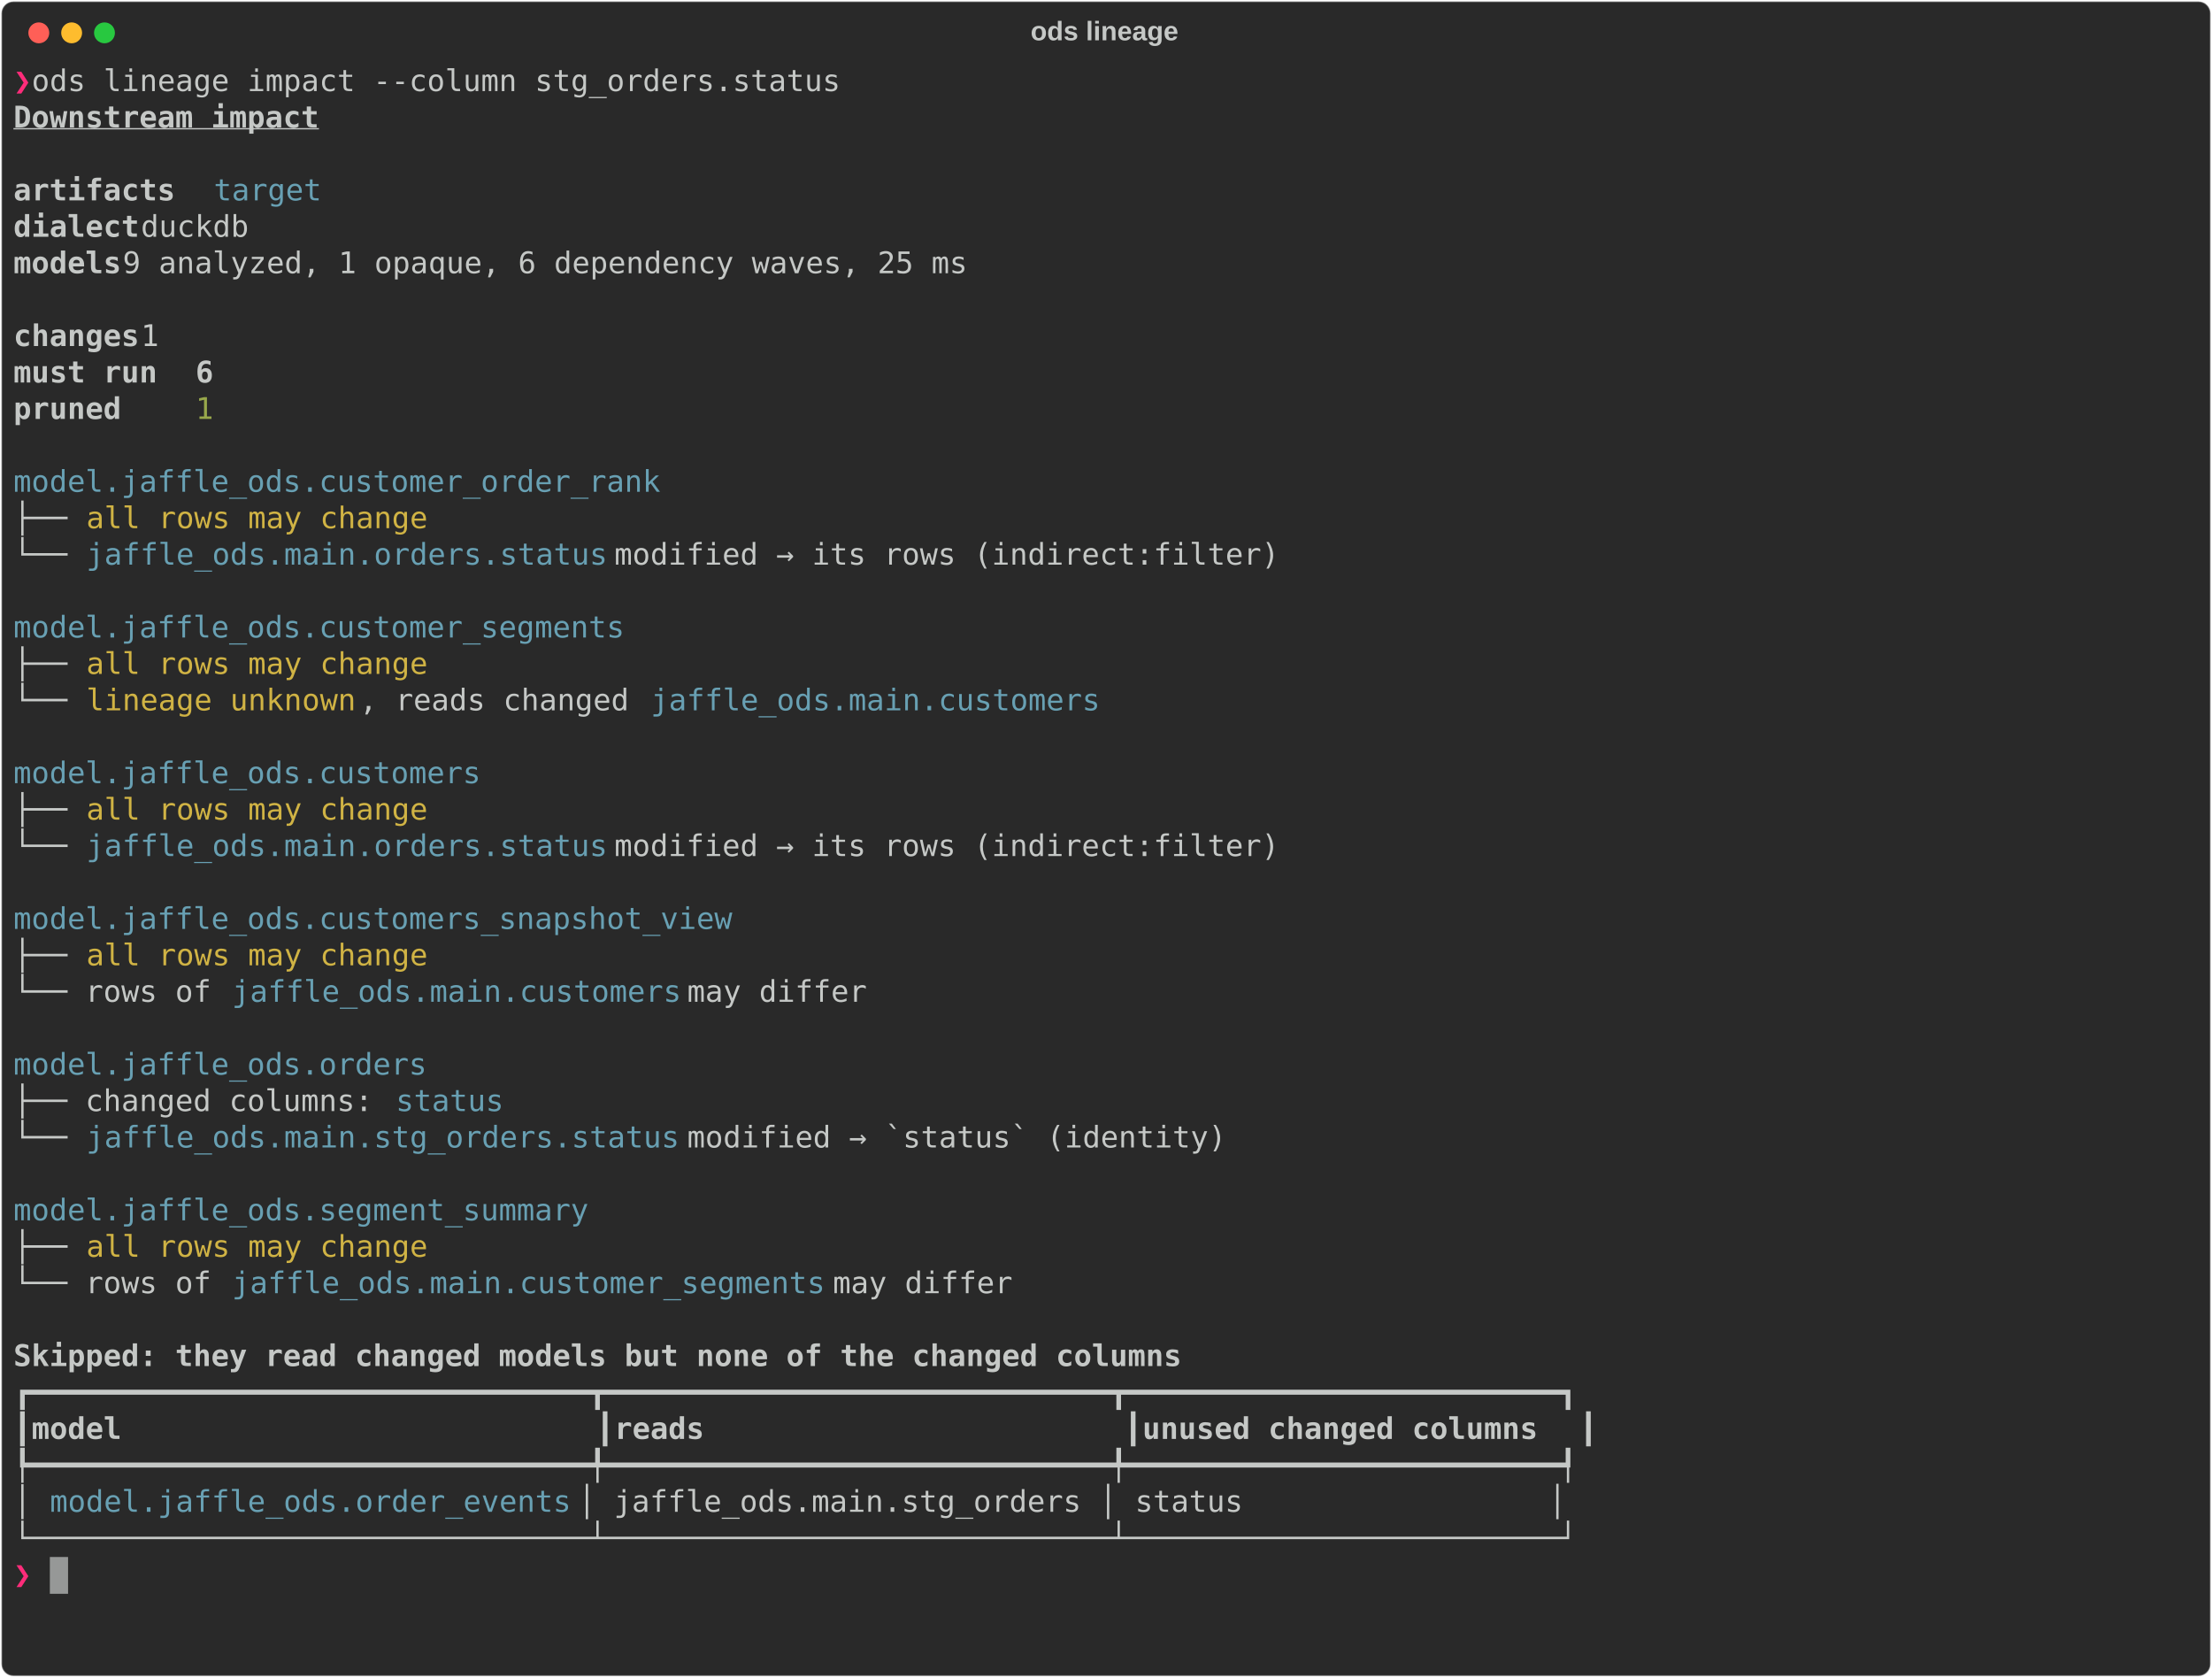
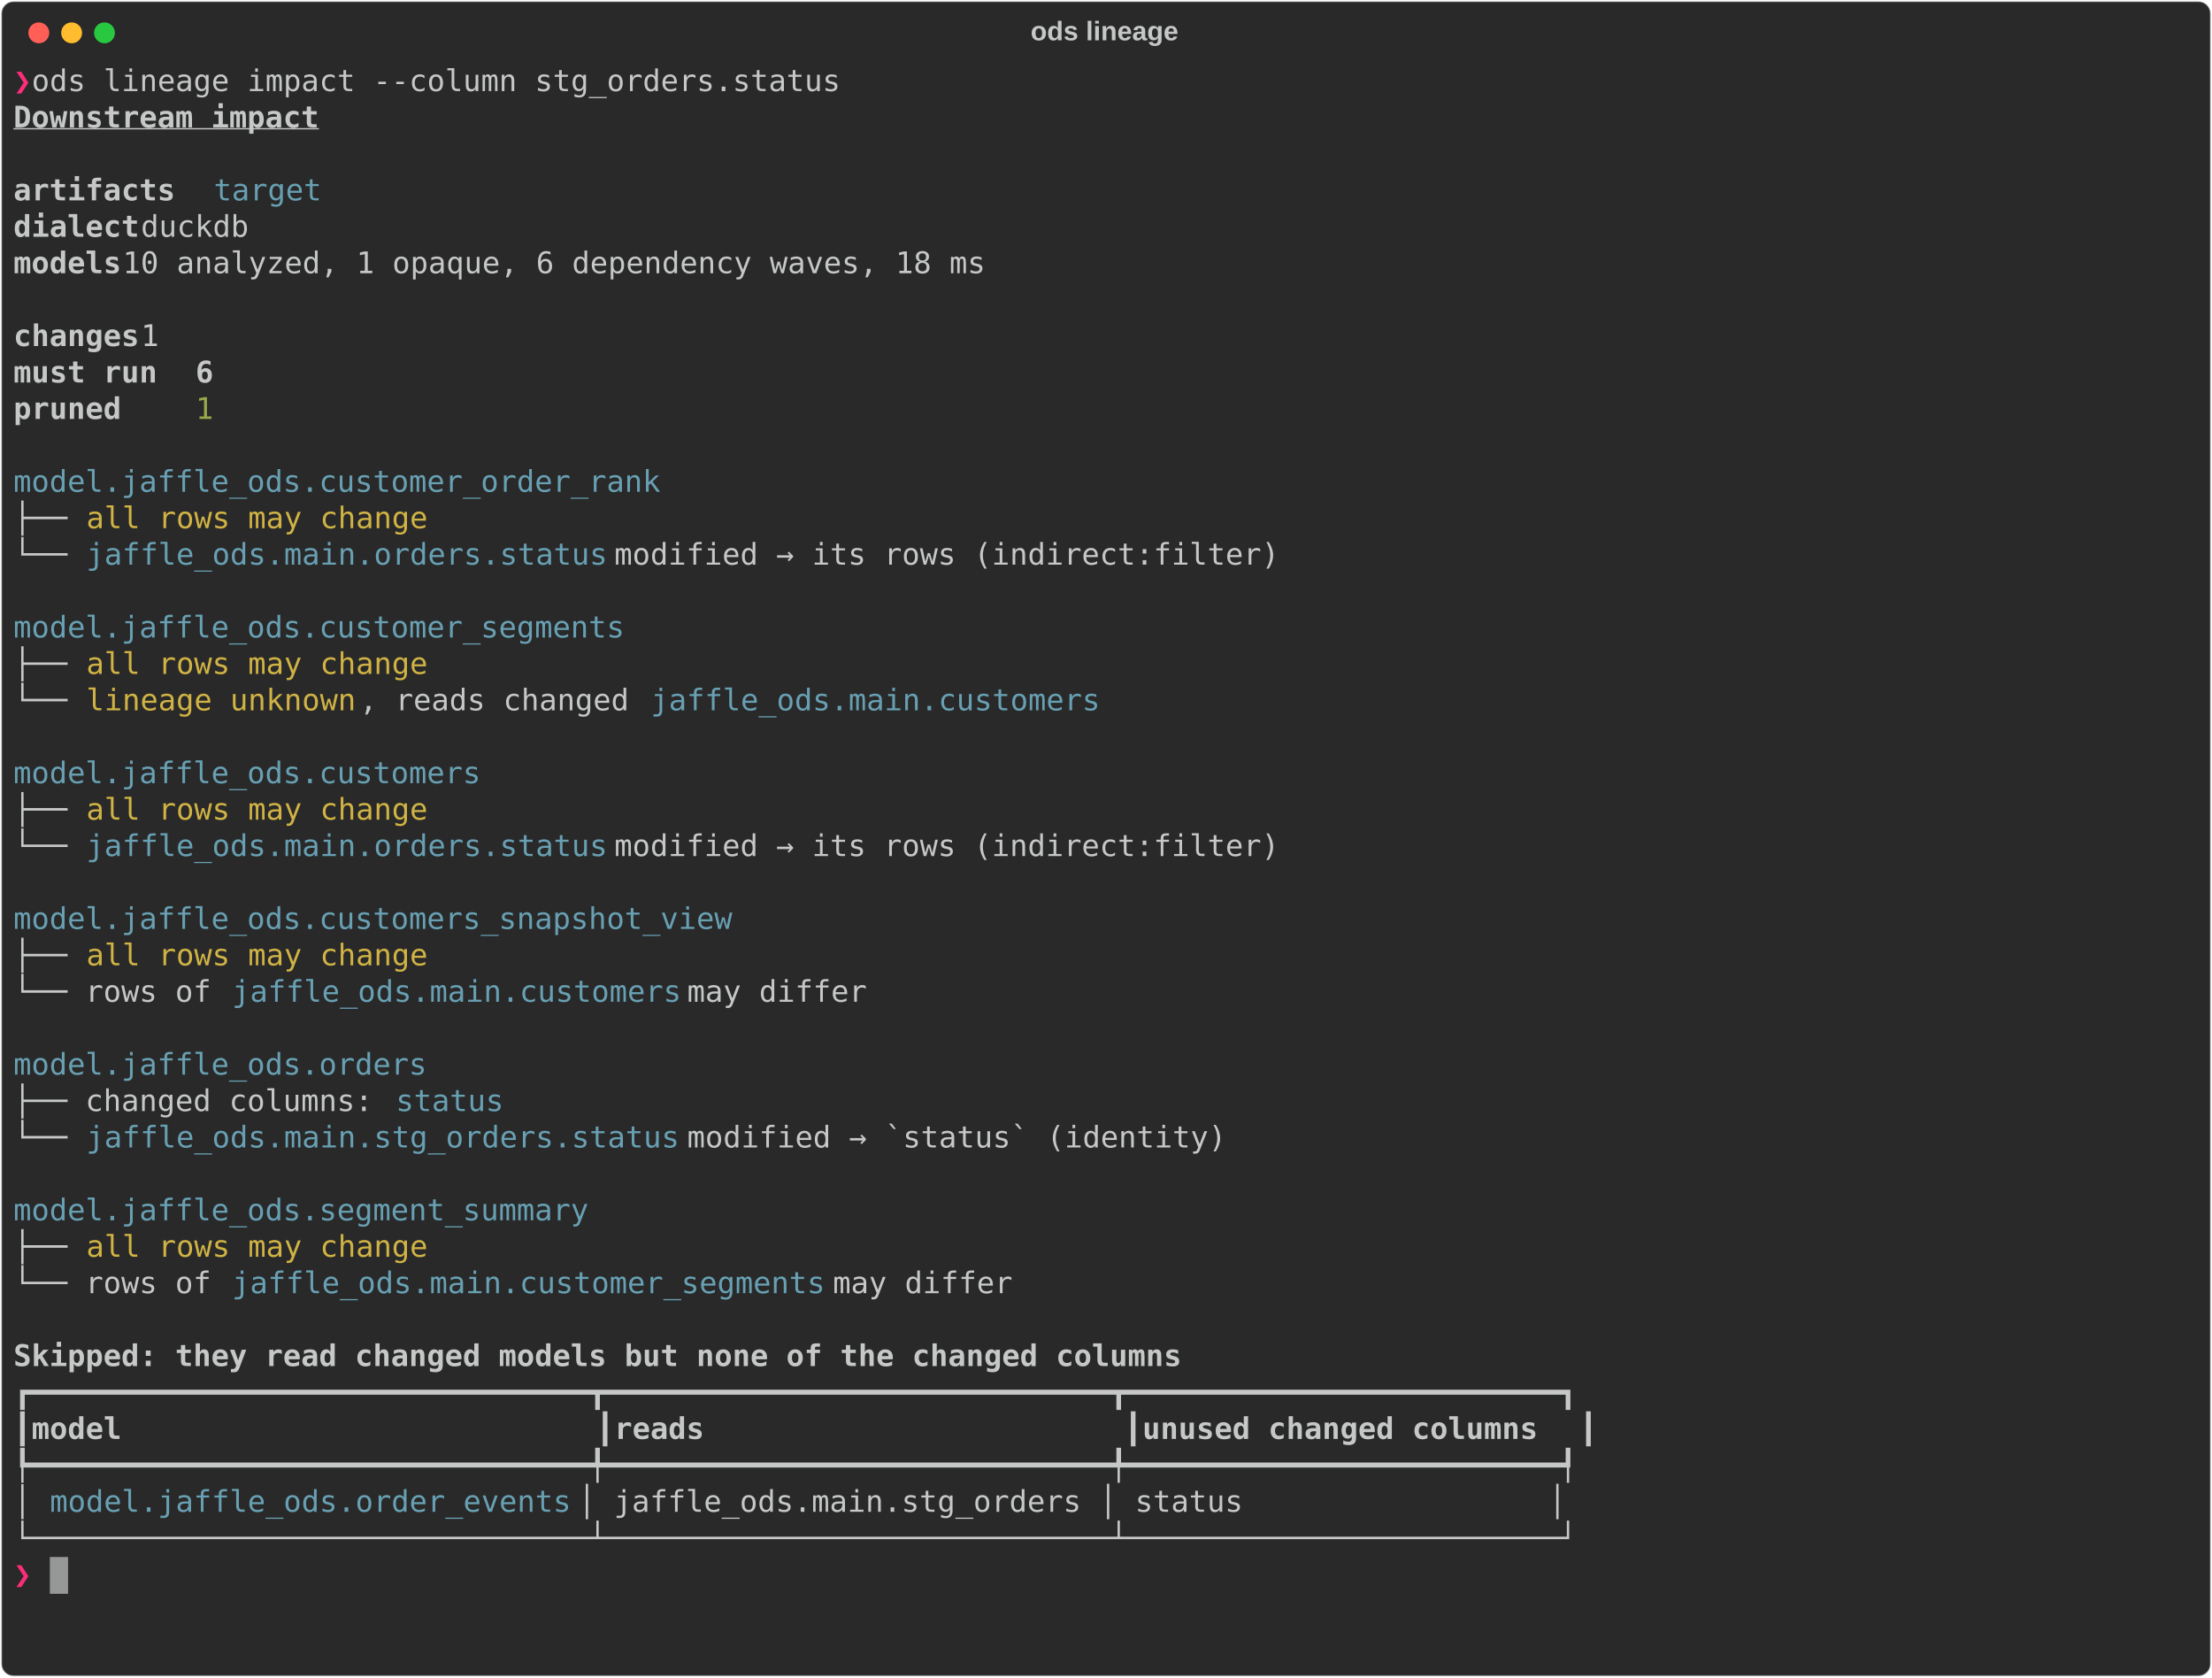
<svg xmlns="http://www.w3.org/2000/svg" class="rich-terminal" viewBox="0 0 1482 1123.6">
  <style>

    @font-face {
        font-family: "Fira Code";
        src: local("FiraCode-Regular"),
                url("https://cdnjs.cloudflare.com/ajax/libs/firacode/6.2.0/woff2/FiraCode-Regular.woff2") format("woff2"),
                url("https://cdnjs.cloudflare.com/ajax/libs/firacode/6.2.0/woff/FiraCode-Regular.woff") format("woff");
        font-style: normal;
        font-weight: 400;
    }
    @font-face {
        font-family: "Fira Code";
        src: local("FiraCode-Bold"),
                url("https://cdnjs.cloudflare.com/ajax/libs/firacode/6.2.0/woff2/FiraCode-Bold.woff2") format("woff2"),
                url("https://cdnjs.cloudflare.com/ajax/libs/firacode/6.2.0/woff/FiraCode-Bold.woff") format("woff");
        font-style: bold;
        font-weight: 700;
    }

    .rich-record-matrix {
        font-family: Fira Code, monospace;
        font-size: 20px;
        line-height: 24.4px;
        font-variant-east-asian: full-width;
    }

    .rich-record-title {
        font-size: 18px;
        font-weight: bold;
        font-family: arial;
    }

    .rich-record-r1 { fill: #ff2c7a;font-weight: bold }
.rich-record-r2 { fill: #c5c8c6 }
.rich-record-r3 { fill: #c5c8c6;font-weight: bold;text-decoration: underline; }
.rich-record-r4 { fill: #c5c8c6;font-weight: bold }
.rich-record-r5 { fill: #68a0b3 }
.rich-record-r6 { fill: #98a84b }
.rich-record-r7 { fill: #d0b344 }
    </style>
  <defs>
    <clipPath id="rich-record-clip-terminal">
      <rect x="0" y="0" width="1463.0" height="1072.6" />
    </clipPath>
    <clipPath id="rich-record-line-0">
      <rect x="0" y="1.5" width="1464" height="24.65" />
    </clipPath>
    <clipPath id="rich-record-line-1">
      <rect x="0" y="25.9" width="1464" height="24.65" />
    </clipPath>
    <clipPath id="rich-record-line-2">
      <rect x="0" y="50.3" width="1464" height="24.65" />
    </clipPath>
    <clipPath id="rich-record-line-3">
      <rect x="0" y="74.7" width="1464" height="24.65" />
    </clipPath>
    <clipPath id="rich-record-line-4">
      <rect x="0" y="99.1" width="1464" height="24.65" />
    </clipPath>
    <clipPath id="rich-record-line-5">
      <rect x="0" y="123.5" width="1464" height="24.65" />
    </clipPath>
    <clipPath id="rich-record-line-6">
      <rect x="0" y="147.9" width="1464" height="24.65" />
    </clipPath>
    <clipPath id="rich-record-line-7">
      <rect x="0" y="172.3" width="1464" height="24.65" />
    </clipPath>
    <clipPath id="rich-record-line-8">
      <rect x="0" y="196.7" width="1464" height="24.65" />
    </clipPath>
    <clipPath id="rich-record-line-9">
      <rect x="0" y="221.1" width="1464" height="24.65" />
    </clipPath>
    <clipPath id="rich-record-line-10">
      <rect x="0" y="245.5" width="1464" height="24.65" />
    </clipPath>
    <clipPath id="rich-record-line-11">
      <rect x="0" y="269.9" width="1464" height="24.65" />
    </clipPath>
    <clipPath id="rich-record-line-12">
      <rect x="0" y="294.3" width="1464" height="24.65" />
    </clipPath>
    <clipPath id="rich-record-line-13">
      <rect x="0" y="318.7" width="1464" height="24.65" />
    </clipPath>
    <clipPath id="rich-record-line-14">
      <rect x="0" y="343.1" width="1464" height="24.65" />
    </clipPath>
    <clipPath id="rich-record-line-15">
      <rect x="0" y="367.5" width="1464" height="24.65" />
    </clipPath>
    <clipPath id="rich-record-line-16">
      <rect x="0" y="391.9" width="1464" height="24.65" />
    </clipPath>
    <clipPath id="rich-record-line-17">
      <rect x="0" y="416.3" width="1464" height="24.65" />
    </clipPath>
    <clipPath id="rich-record-line-18">
      <rect x="0" y="440.7" width="1464" height="24.65" />
    </clipPath>
    <clipPath id="rich-record-line-19">
      <rect x="0" y="465.1" width="1464" height="24.65" />
    </clipPath>
    <clipPath id="rich-record-line-20">
      <rect x="0" y="489.5" width="1464" height="24.65" />
    </clipPath>
    <clipPath id="rich-record-line-21">
      <rect x="0" y="513.9" width="1464" height="24.65" />
    </clipPath>
    <clipPath id="rich-record-line-22">
      <rect x="0" y="538.3" width="1464" height="24.65" />
    </clipPath>
    <clipPath id="rich-record-line-23">
      <rect x="0" y="562.7" width="1464" height="24.65" />
    </clipPath>
    <clipPath id="rich-record-line-24">
      <rect x="0" y="587.1" width="1464" height="24.65" />
    </clipPath>
    <clipPath id="rich-record-line-25">
      <rect x="0" y="611.5" width="1464" height="24.65" />
    </clipPath>
    <clipPath id="rich-record-line-26">
      <rect x="0" y="635.9" width="1464" height="24.65" />
    </clipPath>
    <clipPath id="rich-record-line-27">
      <rect x="0" y="660.3" width="1464" height="24.65" />
    </clipPath>
    <clipPath id="rich-record-line-28">
      <rect x="0" y="684.7" width="1464" height="24.65" />
    </clipPath>
    <clipPath id="rich-record-line-29">
      <rect x="0" y="709.1" width="1464" height="24.65" />
    </clipPath>
    <clipPath id="rich-record-line-30">
      <rect x="0" y="733.5" width="1464" height="24.65" />
    </clipPath>
    <clipPath id="rich-record-line-31">
      <rect x="0" y="757.9" width="1464" height="24.65" />
    </clipPath>
    <clipPath id="rich-record-line-32">
      <rect x="0" y="782.3" width="1464" height="24.65" />
    </clipPath>
    <clipPath id="rich-record-line-33">
      <rect x="0" y="806.7" width="1464" height="24.65" />
    </clipPath>
    <clipPath id="rich-record-line-34">
      <rect x="0" y="831.1" width="1464" height="24.65" />
    </clipPath>
    <clipPath id="rich-record-line-35">
      <rect x="0" y="855.5" width="1464" height="24.65" />
    </clipPath>
    <clipPath id="rich-record-line-36">
      <rect x="0" y="879.9" width="1464" height="24.65" />
    </clipPath>
    <clipPath id="rich-record-line-37">
      <rect x="0" y="904.3" width="1464" height="24.65" />
    </clipPath>
    <clipPath id="rich-record-line-38">
      <rect x="0" y="928.7" width="1464" height="24.65" />
    </clipPath>
    <clipPath id="rich-record-line-39">
      <rect x="0" y="953.1" width="1464" height="24.65" />
    </clipPath>
    <clipPath id="rich-record-line-40">
      <rect x="0" y="977.5" width="1464" height="24.65" />
    </clipPath>
    <clipPath id="rich-record-line-41">
      <rect x="0" y="1001.9" width="1464" height="24.65" />
    </clipPath>
    <clipPath id="rich-record-line-42">
      <rect x="0" y="1026.3" width="1464" height="24.65" />
    </clipPath>
  </defs>
  <rect fill="#292929" stroke="rgba(255,255,255,0.35)" stroke-width="1" x="1" y="1" width="1480" height="1121.6" rx="8" />
  <text class="rich-record-title" fill="#c5c8c6" text-anchor="middle" x="740" y="27">ods lineage</text>
  <g transform="translate(26,22)">
    <circle cx="0" cy="0" r="7" fill="#ff5f57" />
    <circle cx="22" cy="0" r="7" fill="#febc2e" />
    <circle cx="44" cy="0" r="7" fill="#28c840" />
  </g>
  <g transform="translate(9, 41)" clip-path="url(#rich-record-clip-terminal)">
    <g class="rich-record-matrix">
      <text class="rich-record-r1" x="0" y="20" textLength="12.2" clip-path="url(#rich-record-line-0)">❯</text>
      <text class="rich-record-r2" x="12.2" y="20" textLength="1451.8" clip-path="url(#rich-record-line-0)"> ods lineage impact --column stg_orders.status                                                                         </text>
      <text class="rich-record-r2" x="1464" y="20" textLength="12.2" clip-path="url(#rich-record-line-0)">
</text>
      <text class="rich-record-r3" x="0" y="44.4" textLength="207.4" clip-path="url(#rich-record-line-1)">Downstream impact</text>
      <text class="rich-record-r2" x="1464" y="44.4" textLength="12.2" clip-path="url(#rich-record-line-1)">
</text>
      <text class="rich-record-r2" x="1464" y="68.8" textLength="12.2" clip-path="url(#rich-record-line-2)">
</text>
      <text class="rich-record-r4" x="0" y="93.2" textLength="109.8" clip-path="url(#rich-record-line-3)">artifacts</text>
      <text class="rich-record-r5" x="134.2" y="93.2" textLength="73.2" clip-path="url(#rich-record-line-3)">target</text>
      <text class="rich-record-r2" x="1464" y="93.2" textLength="12.2" clip-path="url(#rich-record-line-3)">
</text>
      <text class="rich-record-r4" x="0" y="117.6" textLength="85.4" clip-path="url(#rich-record-line-4)">dialect</text>
      <text class="rich-record-r2" x="85.4" y="117.6" textLength="1378.6" clip-path="url(#rich-record-line-4)">    duckdb                                                                                                       </text>
      <text class="rich-record-r2" x="1464" y="117.6" textLength="12.2" clip-path="url(#rich-record-line-4)">
</text>
      <text class="rich-record-r4" x="0" y="142" textLength="73.2" clip-path="url(#rich-record-line-5)">models</text>
-       <text class="rich-record-r2" x="73.2" y="142" textLength="1390.8" clip-path="url(#rich-record-line-5)">     9 analyzed, 1 opaque, 6 dependency waves, 25 ms                                                              </text>
+       <text class="rich-record-r2" x="73.2" y="142" textLength="1390.8" clip-path="url(#rich-record-line-5)">     10 analyzed, 1 opaque, 6 dependency waves, 18 ms                                                             </text>
      <text class="rich-record-r2" x="1464" y="142" textLength="12.2" clip-path="url(#rich-record-line-5)">
</text>
      <text class="rich-record-r2" x="1464" y="166.4" textLength="12.2" clip-path="url(#rich-record-line-6)">
</text>
      <text class="rich-record-r4" x="0" y="190.8" textLength="85.4" clip-path="url(#rich-record-line-7)">changes</text>
      <text class="rich-record-r2" x="85.4" y="190.8" textLength="1378.6" clip-path="url(#rich-record-line-7)">   1                                                                                                             </text>
      <text class="rich-record-r2" x="1464" y="190.8" textLength="12.2" clip-path="url(#rich-record-line-7)">
</text>
      <text class="rich-record-r4" x="0" y="215.2" textLength="97.6" clip-path="url(#rich-record-line-8)">must run</text>
      <text class="rich-record-r4" x="122" y="215.2" textLength="12.2" clip-path="url(#rich-record-line-8)">6</text>
      <text class="rich-record-r2" x="1464" y="215.2" textLength="12.2" clip-path="url(#rich-record-line-8)">
</text>
      <text class="rich-record-r4" x="0" y="239.6" textLength="73.2" clip-path="url(#rich-record-line-9)">pruned</text>
      <text class="rich-record-r6" x="122" y="239.6" textLength="12.2" clip-path="url(#rich-record-line-9)">1</text>
      <text class="rich-record-r2" x="1464" y="239.6" textLength="12.2" clip-path="url(#rich-record-line-9)">
</text>
      <text class="rich-record-r2" x="1464" y="264" textLength="12.2" clip-path="url(#rich-record-line-10)">
</text>
      <text class="rich-record-r5" x="0" y="288.4" textLength="439.2" clip-path="url(#rich-record-line-11)">model.jaffle_ods.customer_order_rank</text>
      <text class="rich-record-r2" x="1464" y="288.4" textLength="12.2" clip-path="url(#rich-record-line-11)">
</text>
      <text class="rich-record-r2" x="0" y="312.8" textLength="48.8" clip-path="url(#rich-record-line-12)">├── </text>
      <text class="rich-record-r7" x="48.8" y="312.8" textLength="231.8" clip-path="url(#rich-record-line-12)">all rows may change</text>
      <text class="rich-record-r2" x="1464" y="312.8" textLength="12.2" clip-path="url(#rich-record-line-12)">
</text>
      <text class="rich-record-r2" x="0" y="337.2" textLength="48.8" clip-path="url(#rich-record-line-13)">└── </text>
      <text class="rich-record-r5" x="48.8" y="337.2" textLength="353.8" clip-path="url(#rich-record-line-13)">jaffle_ods.main.orders.status</text>
      <text class="rich-record-r2" x="402.6" y="337.2" textLength="1061.4" clip-path="url(#rich-record-line-13)"> modified → its rows (indirect:filter)                                                 </text>
      <text class="rich-record-r2" x="1464" y="337.2" textLength="12.2" clip-path="url(#rich-record-line-13)">
</text>
      <text class="rich-record-r2" x="1464" y="361.6" textLength="12.2" clip-path="url(#rich-record-line-14)">
</text>
      <text class="rich-record-r5" x="0" y="386" textLength="414.8" clip-path="url(#rich-record-line-15)">model.jaffle_ods.customer_segments</text>
      <text class="rich-record-r2" x="1464" y="386" textLength="12.2" clip-path="url(#rich-record-line-15)">
</text>
      <text class="rich-record-r2" x="0" y="410.4" textLength="48.8" clip-path="url(#rich-record-line-16)">├── </text>
      <text class="rich-record-r7" x="48.8" y="410.4" textLength="231.8" clip-path="url(#rich-record-line-16)">all rows may change</text>
      <text class="rich-record-r2" x="1464" y="410.4" textLength="12.2" clip-path="url(#rich-record-line-16)">
</text>
      <text class="rich-record-r2" x="0" y="434.8" textLength="48.8" clip-path="url(#rich-record-line-17)">└── </text>
      <text class="rich-record-r7" x="48.8" y="434.8" textLength="183" clip-path="url(#rich-record-line-17)">lineage unknown</text>
      <text class="rich-record-r2" x="231.8" y="434.8" textLength="195.2" clip-path="url(#rich-record-line-17)">, reads changed </text>
      <text class="rich-record-r5" x="427" y="434.8" textLength="305" clip-path="url(#rich-record-line-17)">jaffle_ods.main.customers</text>
      <text class="rich-record-r2" x="1464" y="434.8" textLength="12.2" clip-path="url(#rich-record-line-17)">
</text>
      <text class="rich-record-r2" x="1464" y="459.2" textLength="12.2" clip-path="url(#rich-record-line-18)">
</text>
      <text class="rich-record-r5" x="0" y="483.6" textLength="317.2" clip-path="url(#rich-record-line-19)">model.jaffle_ods.customers</text>
      <text class="rich-record-r2" x="1464" y="483.6" textLength="12.2" clip-path="url(#rich-record-line-19)">
</text>
      <text class="rich-record-r2" x="0" y="508" textLength="48.8" clip-path="url(#rich-record-line-20)">├── </text>
      <text class="rich-record-r7" x="48.8" y="508" textLength="231.8" clip-path="url(#rich-record-line-20)">all rows may change</text>
      <text class="rich-record-r2" x="1464" y="508" textLength="12.2" clip-path="url(#rich-record-line-20)">
</text>
      <text class="rich-record-r2" x="0" y="532.4" textLength="48.8" clip-path="url(#rich-record-line-21)">└── </text>
      <text class="rich-record-r5" x="48.8" y="532.4" textLength="353.8" clip-path="url(#rich-record-line-21)">jaffle_ods.main.orders.status</text>
      <text class="rich-record-r2" x="402.6" y="532.4" textLength="1061.4" clip-path="url(#rich-record-line-21)"> modified → its rows (indirect:filter)                                                 </text>
      <text class="rich-record-r2" x="1464" y="532.4" textLength="12.2" clip-path="url(#rich-record-line-21)">
</text>
      <text class="rich-record-r2" x="1464" y="556.8" textLength="12.2" clip-path="url(#rich-record-line-22)">
</text>
      <text class="rich-record-r5" x="0" y="581.2" textLength="488" clip-path="url(#rich-record-line-23)">model.jaffle_ods.customers_snapshot_view</text>
      <text class="rich-record-r2" x="1464" y="581.2" textLength="12.2" clip-path="url(#rich-record-line-23)">
</text>
      <text class="rich-record-r2" x="0" y="605.6" textLength="48.8" clip-path="url(#rich-record-line-24)">├── </text>
      <text class="rich-record-r7" x="48.8" y="605.6" textLength="231.8" clip-path="url(#rich-record-line-24)">all rows may change</text>
      <text class="rich-record-r2" x="1464" y="605.6" textLength="12.2" clip-path="url(#rich-record-line-24)">
</text>
      <text class="rich-record-r2" x="0" y="630" textLength="146.4" clip-path="url(#rich-record-line-25)">└── rows of </text>
      <text class="rich-record-r5" x="146.4" y="630" textLength="305" clip-path="url(#rich-record-line-25)">jaffle_ods.main.customers</text>
      <text class="rich-record-r2" x="451.4" y="630" textLength="1012.6" clip-path="url(#rich-record-line-25)"> may differ                                                                        </text>
      <text class="rich-record-r2" x="1464" y="630" textLength="12.2" clip-path="url(#rich-record-line-25)">
</text>
      <text class="rich-record-r2" x="1464" y="654.4" textLength="12.2" clip-path="url(#rich-record-line-26)">
</text>
      <text class="rich-record-r5" x="0" y="678.8" textLength="280.6" clip-path="url(#rich-record-line-27)">model.jaffle_ods.orders</text>
      <text class="rich-record-r2" x="1464" y="678.8" textLength="12.2" clip-path="url(#rich-record-line-27)">
</text>
      <text class="rich-record-r2" x="0" y="703.2" textLength="256.2" clip-path="url(#rich-record-line-28)">├── changed columns: </text>
      <text class="rich-record-r5" x="256.2" y="703.2" textLength="73.2" clip-path="url(#rich-record-line-28)">status</text>
      <text class="rich-record-r2" x="1464" y="703.2" textLength="12.2" clip-path="url(#rich-record-line-28)">
</text>
      <text class="rich-record-r2" x="0" y="727.6" textLength="48.8" clip-path="url(#rich-record-line-29)">└── </text>
      <text class="rich-record-r5" x="48.8" y="727.6" textLength="402.6" clip-path="url(#rich-record-line-29)">jaffle_ods.main.stg_orders.status</text>
      <text class="rich-record-r2" x="451.4" y="727.6" textLength="1012.6" clip-path="url(#rich-record-line-29)"> modified → `status` (identity)                                                    </text>
      <text class="rich-record-r2" x="1464" y="727.6" textLength="12.2" clip-path="url(#rich-record-line-29)">
</text>
      <text class="rich-record-r2" x="1464" y="752" textLength="12.2" clip-path="url(#rich-record-line-30)">
</text>
      <text class="rich-record-r5" x="0" y="776.4" textLength="390.4" clip-path="url(#rich-record-line-31)">model.jaffle_ods.segment_summary</text>
      <text class="rich-record-r2" x="1464" y="776.4" textLength="12.2" clip-path="url(#rich-record-line-31)">
</text>
      <text class="rich-record-r2" x="0" y="800.8" textLength="48.8" clip-path="url(#rich-record-line-32)">├── </text>
      <text class="rich-record-r7" x="48.8" y="800.8" textLength="231.8" clip-path="url(#rich-record-line-32)">all rows may change</text>
      <text class="rich-record-r2" x="1464" y="800.8" textLength="12.2" clip-path="url(#rich-record-line-32)">
</text>
      <text class="rich-record-r2" x="0" y="825.2" textLength="146.4" clip-path="url(#rich-record-line-33)">└── rows of </text>
      <text class="rich-record-r5" x="146.4" y="825.2" textLength="402.6" clip-path="url(#rich-record-line-33)">jaffle_ods.main.customer_segments</text>
      <text class="rich-record-r2" x="549" y="825.2" textLength="915" clip-path="url(#rich-record-line-33)"> may differ                                                                </text>
      <text class="rich-record-r2" x="1464" y="825.2" textLength="12.2" clip-path="url(#rich-record-line-33)">
</text>
      <text class="rich-record-r2" x="1464" y="849.6" textLength="12.2" clip-path="url(#rich-record-line-34)">
</text>
      <text class="rich-record-r4" x="0" y="874" textLength="1061.4" clip-path="url(#rich-record-line-35)">           Skipped: they read changed models but none of the changed columns           </text>
      <text class="rich-record-r2" x="1464" y="874" textLength="12.2" clip-path="url(#rich-record-line-35)">
</text>
      <text class="rich-record-r2" x="0" y="898.4" textLength="1464" clip-path="url(#rich-record-line-36)">┏━━━━━━━━━━━━━━━━━━━━━━━━━━━━━━━┳━━━━━━━━━━━━━━━━━━━━━━━━━━━━┳━━━━━━━━━━━━━━━━━━━━━━━━┓                                 </text>
      <text class="rich-record-r2" x="1464" y="898.4" textLength="12.2" clip-path="url(#rich-record-line-36)">
</text>
      <text class="rich-record-r2" x="0" y="922.8" textLength="12.2" clip-path="url(#rich-record-line-37)">┃</text>
      <text class="rich-record-r4" x="12.2" y="922.8" textLength="378.2" clip-path="url(#rich-record-line-37)"> model                         </text>
      <text class="rich-record-r2" x="390.4" y="922.8" textLength="12.2" clip-path="url(#rich-record-line-37)">┃</text>
      <text class="rich-record-r4" x="402.6" y="922.8" textLength="341.6" clip-path="url(#rich-record-line-37)"> reads                      </text>
      <text class="rich-record-r2" x="744.2" y="922.8" textLength="12.2" clip-path="url(#rich-record-line-37)">┃</text>
      <text class="rich-record-r4" x="756.4" y="922.8" textLength="292.8" clip-path="url(#rich-record-line-37)"> unused changed columns </text>
      <text class="rich-record-r2" x="1049.2" y="922.8" textLength="414.8" clip-path="url(#rich-record-line-37)">┃                                 </text>
      <text class="rich-record-r2" x="1464" y="922.8" textLength="12.2" clip-path="url(#rich-record-line-37)">
</text>
      <text class="rich-record-r2" x="0" y="947.2" textLength="1464" clip-path="url(#rich-record-line-38)">┡━━━━━━━━━━━━━━━━━━━━━━━━━━━━━━━╇━━━━━━━━━━━━━━━━━━━━━━━━━━━━╇━━━━━━━━━━━━━━━━━━━━━━━━┩                                 </text>
      <text class="rich-record-r2" x="1464" y="947.2" textLength="12.2" clip-path="url(#rich-record-line-38)">
</text>
      <text class="rich-record-r2" x="0" y="971.6" textLength="24.4" clip-path="url(#rich-record-line-39)">│ </text>
      <text class="rich-record-r5" x="24.4" y="971.6" textLength="353.8" clip-path="url(#rich-record-line-39)">model.jaffle_ods.order_events</text>
      <text class="rich-record-r2" x="378.2" y="971.6" textLength="1085.8" clip-path="url(#rich-record-line-39)"> │ jaffle_ods.main.stg_orders │ status                 │                                 </text>
      <text class="rich-record-r2" x="1464" y="971.6" textLength="12.2" clip-path="url(#rich-record-line-39)">
</text>
      <text class="rich-record-r2" x="0" y="996" textLength="1464" clip-path="url(#rich-record-line-40)">└───────────────────────────────┴────────────────────────────┴────────────────────────┘                                 </text>
      <text class="rich-record-r2" x="1464" y="996" textLength="12.2" clip-path="url(#rich-record-line-40)">
</text>
      <text class="rich-record-r1" x="0" y="1020.4" textLength="12.2" clip-path="url(#rich-record-line-41)">❯</text>
      <text class="rich-record-r2" x="1464" y="1020.4" textLength="12.2" clip-path="url(#rich-record-line-41)">
</text>
      <text class="rich-record-r2" x="1464" y="1044.8" textLength="12.2" clip-path="url(#rich-record-line-42)">
</text>
      <rect x="24.4" y="1001.9" width="12.2" height="24.65" fill="#c5c8c6" opacity="0.7" />
    </g>
  </g>
</svg>
